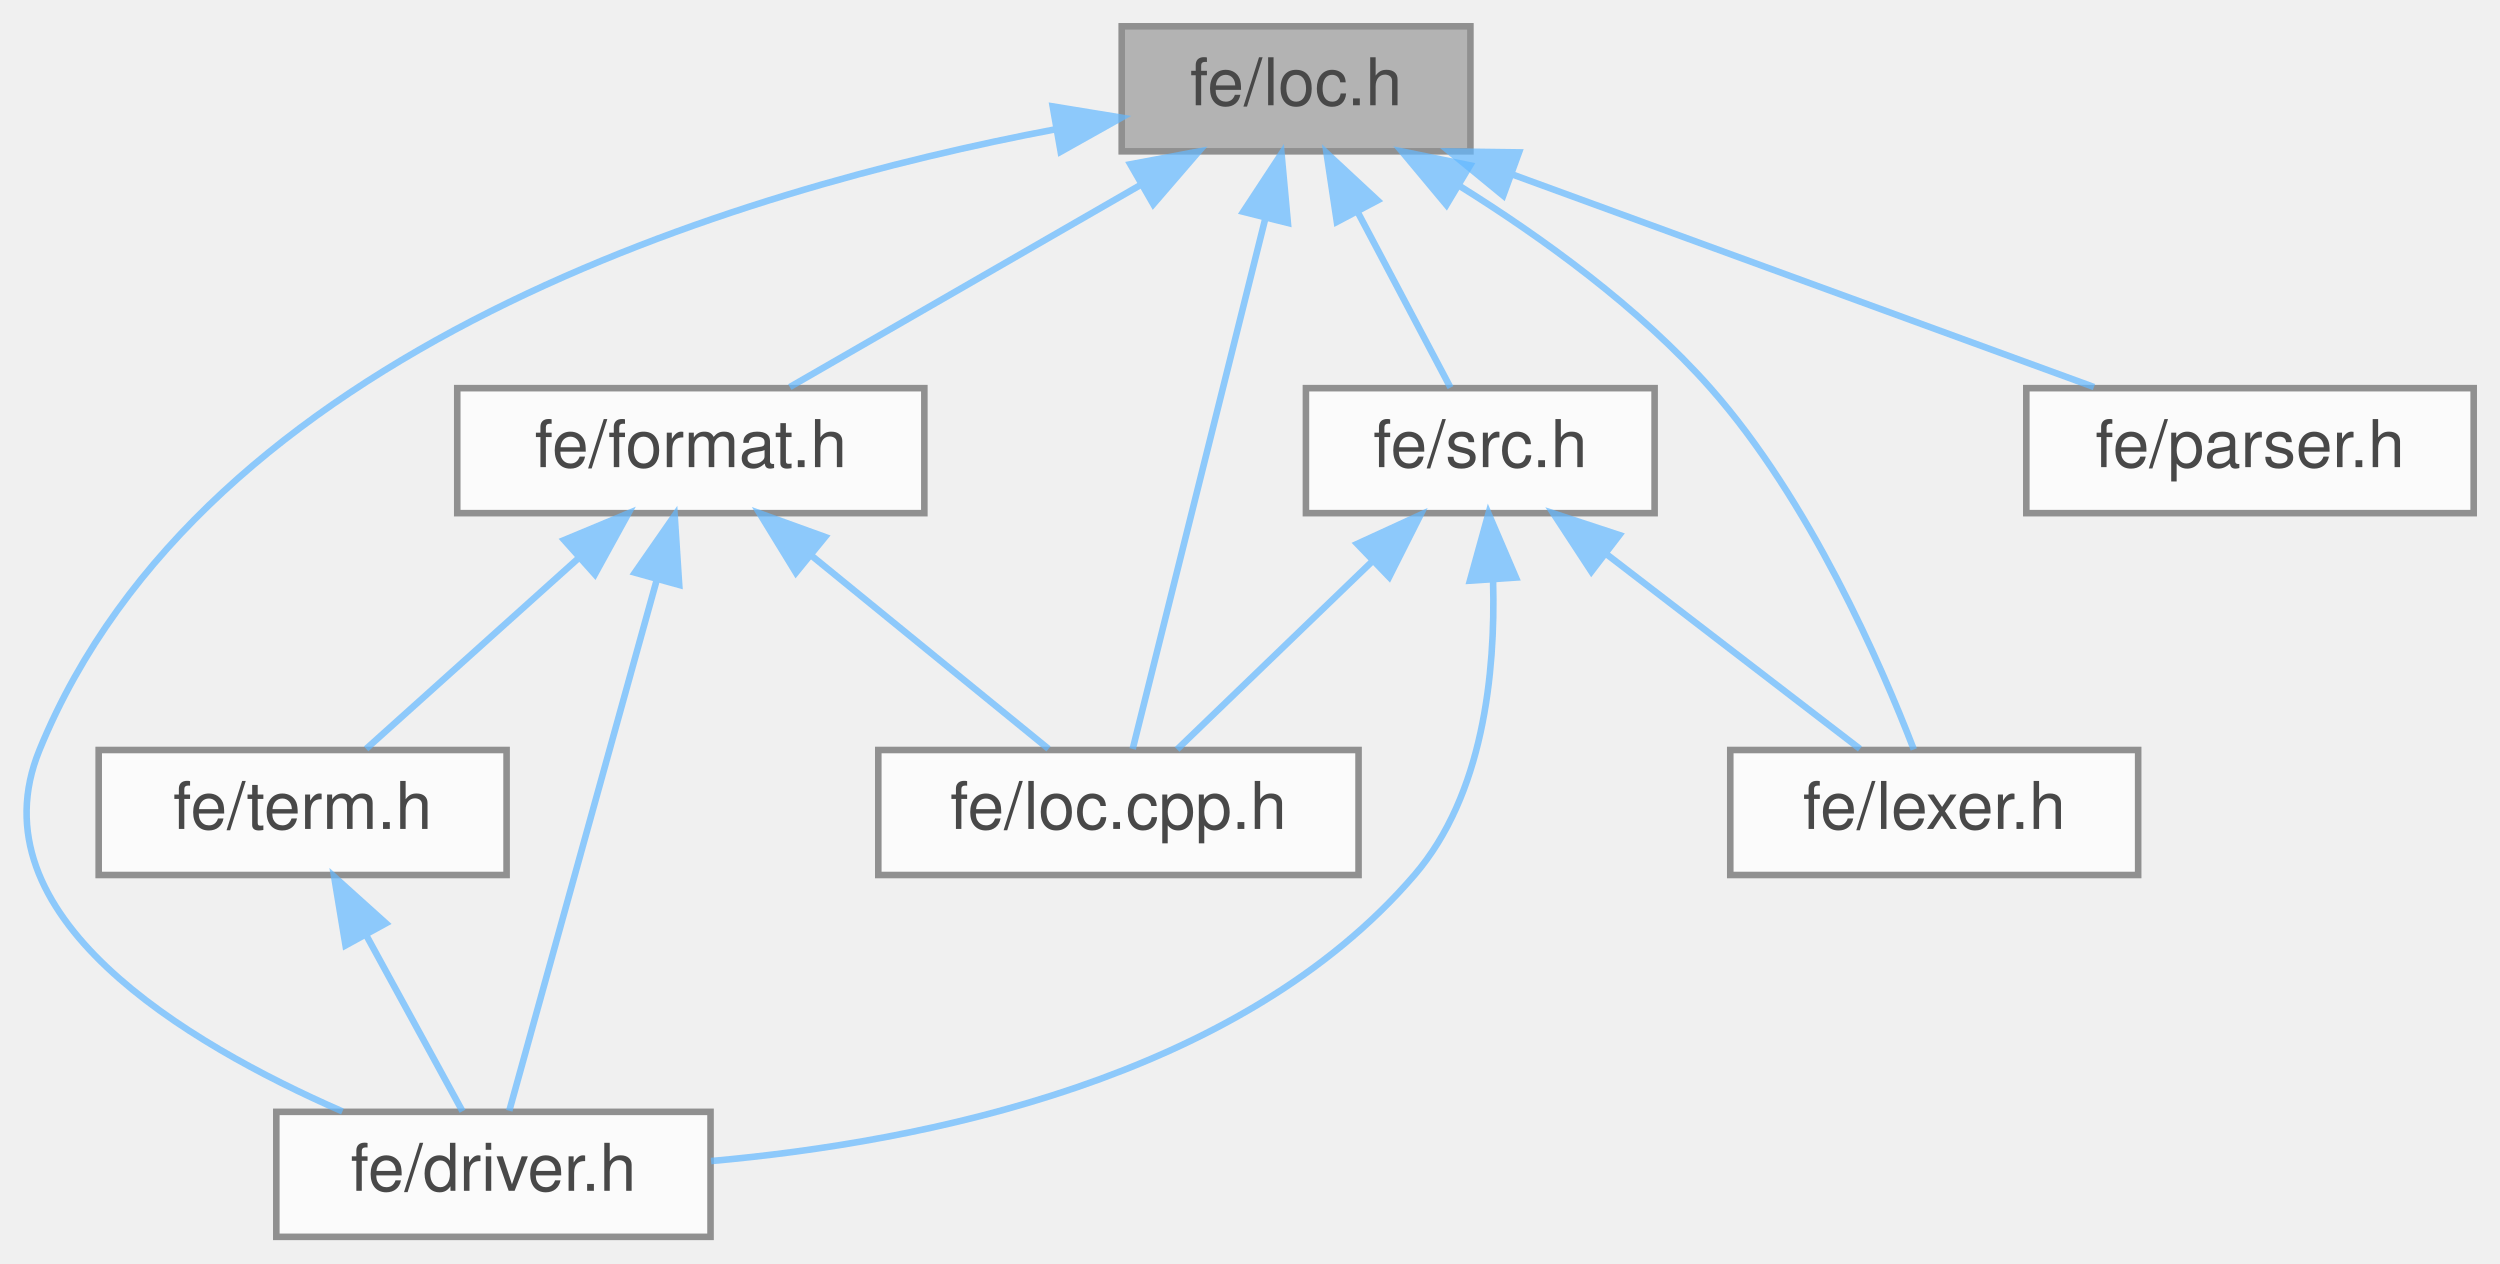
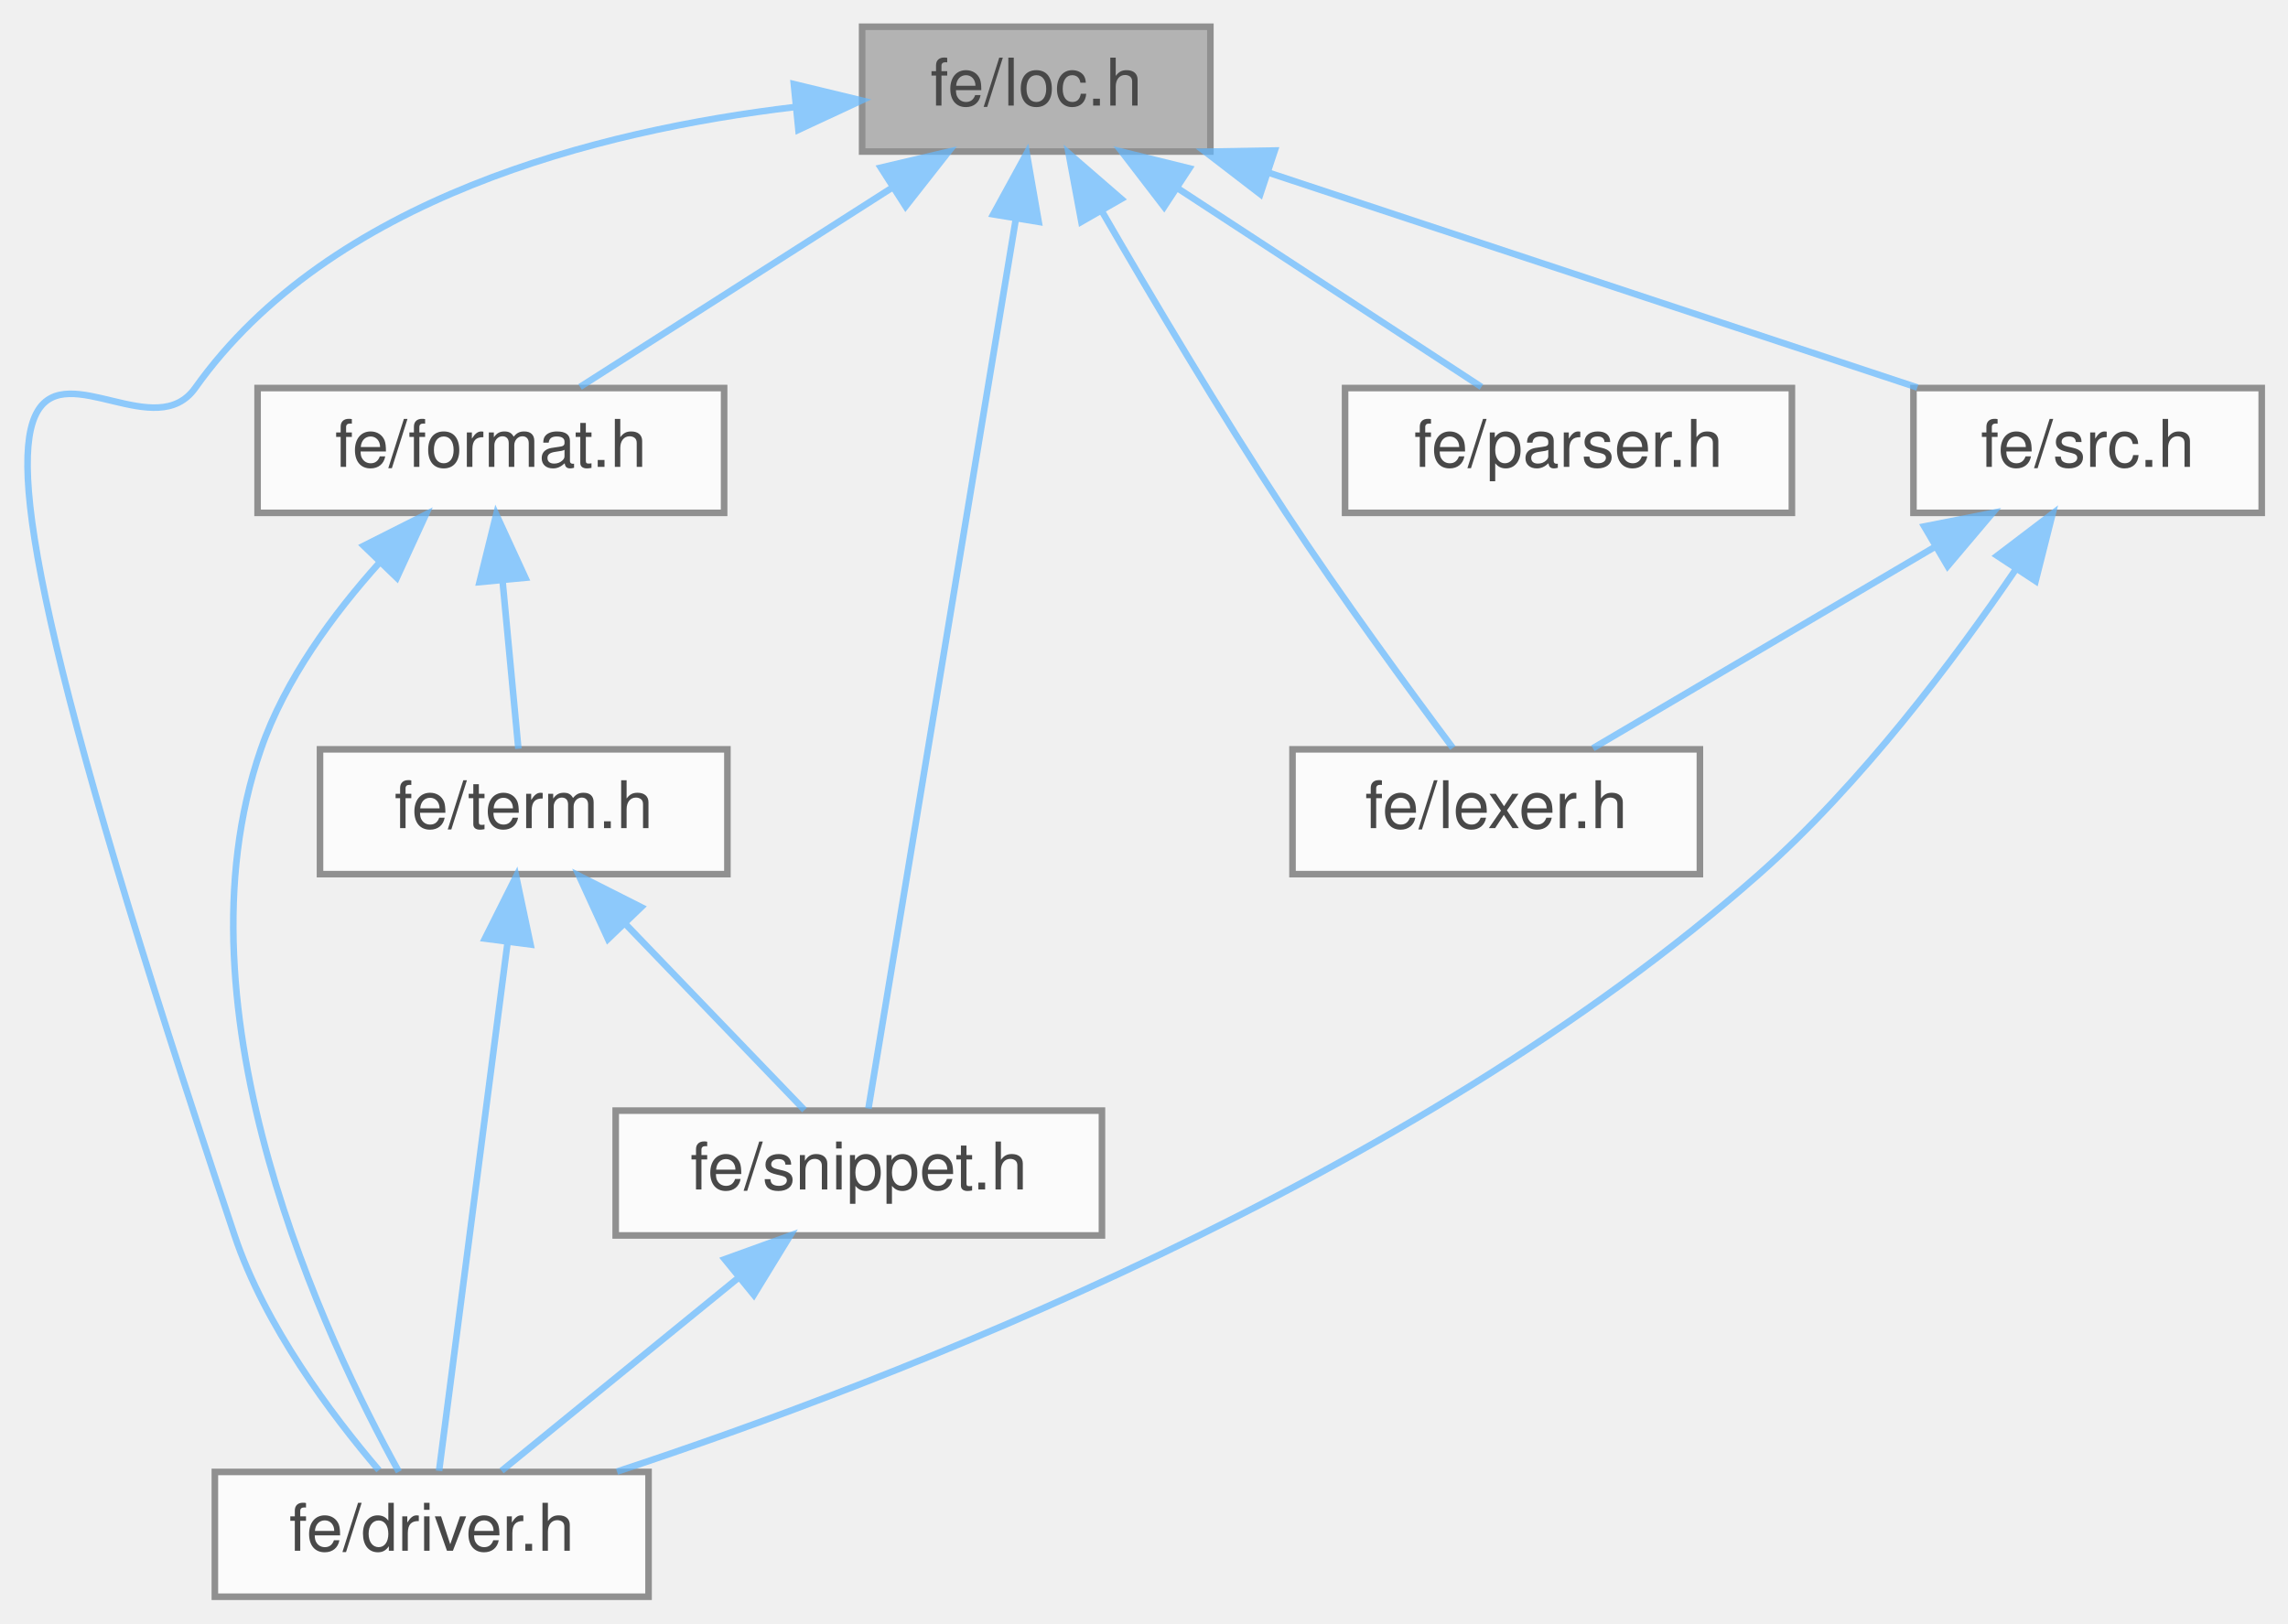
- <svg xmlns="http://www.w3.org/2000/svg" xmlns:xlink="http://www.w3.org/1999/xlink" width="380pt" height="192pt" viewBox="0.00 0.00 380.00 192.00">
+ <svg xmlns="http://www.w3.org/2000/svg" xmlns:xlink="http://www.w3.org/1999/xlink" width="348pt" height="247pt" viewBox="0.00 0.00 348.20 247.00">
  <svg id="main" version="1.1" xml:space="preserve">
    <style type="text/css">
.node, .edge {opacity: 0.7;}
.node.selected, .edge.selected {opacity: 1;}
.edge:hover path { stroke: red; }
.edge:hover polygon { stroke: red; fill: red; }
</style>
    <svg id="graph" class="graph">
-       <g id="graph0" class="graph" transform="scale(1 1) rotate(0) translate(4 188)">
+       <g id="graph0" class="graph" transform="scale(1 1) rotate(0) translate(4 243)">
        <g id="Node000001" class="node">
          <g id="a_Node000001">
            <a xlink:title=" ">
-               <polygon fill="#999999" stroke="#666666" points="219.5,-184 166.5,-184 166.5,-165 219.5,-165 219.5,-184" />
-               <text text-anchor="middle" x="193" y="-172" font-family="Helvetica,sans-Serif" font-size="10.00">fe/loc.h</text>
+               <polygon fill="#999999" stroke="#666666" points="180.2,-239 127.2,-239 127.2,-220 180.2,-220 180.2,-239" />
+               <text text-anchor="middle" x="153.7" y="-227" font-family="Helvetica,sans-Serif" font-size="10.00">fe/loc.h</text>
            </a>
          </g>
        </g>
        <g id="Node000002" class="node">
          <g id="a_Node000002">
            <a xlink:href="driver_8h.html" target="_top" xlink:title=" ">
-               <polygon fill="white" stroke="#666666" points="104,-19 38,-19 38,0 104,0 104,-19" />
-               <text text-anchor="middle" x="71" y="-7" font-family="Helvetica,sans-Serif" font-size="10.00">fe/driver.h</text>
+               <polygon fill="white" stroke="#666666" points="94.7,-19 28.7,-19 28.7,0 94.7,0 94.7,-19" />
+               <text text-anchor="middle" x="61.7" y="-7" font-family="Helvetica,sans-Serif" font-size="10.00">fe/driver.h</text>
            </a>
          </g>
        </g>
        <g id="edge1_Node000001_Node000002" class="edge">
          <g id="a_edge1_Node000001_Node000002">
            <a xlink:title=" ">
-               <path fill="none" stroke="#63b8ff" d="M156.45,-168.35C108.35,-159.25 26.98,-135.1 2,-74 -8.29,-48.83 24.21,-29.48 48.05,-19.06" />
-               <polygon fill="#63b8ff" stroke="#63b8ff" points="156.01,-171.83 166.46,-170.12 157.22,-164.94 156.01,-171.83" />
+               <path fill="none" stroke="#63b8ff" d="M116.99,-226.78C86.97,-223.2 46.25,-212.9 25.7,-184 13.87,-167.36 -28.45,-234.19 31.7,-55 36.32,-41.22 46.45,-27.71 53.66,-19.26" />
+               <polygon fill="#63b8ff" stroke="#63b8ff" points="116.81,-230.27 127.11,-227.78 117.51,-223.31 116.81,-230.27" />
            </a>
          </g>
        </g>
        <g id="Node000003" class="node">
          <g id="a_Node000003">
            <a xlink:href="format_8h.html" target="_top" xlink:title=" ">
-               <polygon fill="white" stroke="#666666" points="136.5,-129 65.5,-129 65.5,-110 136.5,-110 136.5,-129" />
-               <text text-anchor="middle" x="101" y="-117" font-family="Helvetica,sans-Serif" font-size="10.00">fe/format.h</text>
+               <polygon fill="white" stroke="#666666" points="106.2,-184 35.2,-184 35.2,-165 106.2,-165 106.2,-184" />
+               <text text-anchor="middle" x="70.7" y="-172" font-family="Helvetica,sans-Serif" font-size="10.00">fe/format.h</text>
            </a>
          </g>
        </g>
        <g id="edge2_Node000001_Node000003" class="edge">
          <g id="a_edge2_Node000001_Node000003">
            <a xlink:title=" ">
-               <path fill="none" stroke="#63b8ff" d="M169.51,-159.97C152.69,-150.28 130.55,-137.52 116.05,-129.17" />
-               <polygon fill="#63b8ff" stroke="#63b8ff" points="167.81,-163.03 178.22,-164.98 171.3,-156.96 167.81,-163.03" />
+               <path fill="none" stroke="#63b8ff" d="M131.65,-214.42C116.59,-204.81 97.11,-192.37 84.28,-184.17" />
+               <polygon fill="#63b8ff" stroke="#63b8ff" points="130.05,-217.55 140.36,-219.98 133.82,-211.65 130.05,-217.55" />
            </a>
          </g>
        </g>
-         <g id="Node000004" class="node">
-           <g id="a_Node000004">
-             <a xlink:href="loc_8cpp_8h.html" target="_top" xlink:title=" ">
-               <polygon fill="white" stroke="#666666" points="202.5,-74 129.5,-74 129.5,-55 202.5,-55 202.5,-74" />
-               <text text-anchor="middle" x="166" y="-62" font-family="Helvetica,sans-Serif" font-size="10.00">fe/loc.cpp.h</text>
+         <g id="Node000005" class="node">
+           <g id="a_Node000005">
+             <a xlink:href="snippet_8h.html" target="_top" xlink:title=" ">
+               <polygon fill="white" stroke="#666666" points="163.7,-74 89.7,-74 89.7,-55 163.7,-55 163.7,-74" />
+               <text text-anchor="middle" x="126.7" y="-62" font-family="Helvetica,sans-Serif" font-size="10.00">fe/snippet.h</text>
            </a>
          </g>
        </g>
-         <g id="edge8_Node000001_Node000004" class="edge">
-           <g id="a_edge8_Node000001_Node000004">
+         <g id="edge10_Node000001_Node000005" class="edge">
+           <g id="a_edge10_Node000001_Node000005">
            <a xlink:title=" ">
-               <path fill="none" stroke="#63b8ff" d="M188.33,-154.8C182.43,-131.2 172.52,-91.58 168.17,-74.16" />
-               <polygon fill="#63b8ff" stroke="#63b8ff" points="184.97,-155.81 190.79,-164.66 191.76,-154.11 184.97,-155.81" />
+               <path fill="none" stroke="#63b8ff" d="M150.61,-209.83C144.78,-174.67 132.4,-99.9 128.16,-74.31" />
+               <polygon fill="#63b8ff" stroke="#63b8ff" points="147.16,-210.44 152.25,-219.74 154.07,-209.3 147.16,-210.44" />
            </a>
          </g>
        </g>
        <g id="Node000006" class="node">
          <g id="a_Node000006">
            <a xlink:href="lexer_8h.html" target="_top" xlink:title=" ">
-               <polygon fill="white" stroke="#666666" points="321,-74 259,-74 259,-55 321,-55 321,-74" />
-               <text text-anchor="middle" x="290" y="-62" font-family="Helvetica,sans-Serif" font-size="10.00">fe/lexer.h</text>
+               <polygon fill="white" stroke="#666666" points="254.7,-129 192.7,-129 192.7,-110 254.7,-110 254.7,-129" />
+               <text text-anchor="middle" x="223.7" y="-117" font-family="Helvetica,sans-Serif" font-size="10.00">fe/lexer.h</text>
            </a>
          </g>
        </g>
-         <g id="edge7_Node000001_Node000006" class="edge">
-           <g id="a_edge7_Node000001_Node000006">
+         <g id="edge8_Node000001_Node000006" class="edge">
+           <g id="a_edge8_Node000001_Node000006">
            <a xlink:title=" ">
-               <path fill="none" stroke="#63b8ff" d="M217.73,-159.81C230.29,-151.98 245.16,-141.27 256,-129 271.07,-111.95 281.9,-87.05 286.9,-74.08" />
-               <polygon fill="#63b8ff" stroke="#63b8ff" points="215.86,-156.85 209.07,-164.99 219.45,-162.86 215.86,-156.85" />
+               <path fill="none" stroke="#63b8ff" d="M163.66,-210.97C171.11,-198.08 181.69,-180.23 191.7,-165 200.06,-152.28 210.47,-138.07 217.1,-129.21" />
+               <polygon fill="#63b8ff" stroke="#63b8ff" points="160.57,-209.31 158.63,-219.73 166.64,-212.79 160.57,-209.31" />
            </a>
          </g>
        </g>
        <g id="Node000007" class="node">
          <g id="a_Node000007">
            <a xlink:href="parser_8h.html" target="_top" xlink:title=" ">
-               <polygon fill="white" stroke="#666666" points="372,-129 304,-129 304,-110 372,-110 372,-129" />
-               <text text-anchor="middle" x="338" y="-117" font-family="Helvetica,sans-Serif" font-size="10.00">fe/parser.h</text>
+               <polygon fill="white" stroke="#666666" points="268.7,-184 200.7,-184 200.7,-165 268.7,-165 268.7,-184" />
+               <text text-anchor="middle" x="234.7" y="-172" font-family="Helvetica,sans-Serif" font-size="10.00">fe/parser.h</text>
            </a>
          </g>
        </g>
        <g id="edge9_Node000001_Node000007" class="edge">
          <g id="a_edge9_Node000001_Node000007">
            <a xlink:title=" ">
-               <path fill="none" stroke="#63b8ff" d="M225.69,-161.55C252.62,-151.71 290.17,-137.98 314.28,-129.17" />
-               <polygon fill="#63b8ff" stroke="#63b8ff" points="224.49,-158.26 216.3,-164.98 226.89,-164.84 224.49,-158.26" />
+               <path fill="none" stroke="#63b8ff" d="M175.21,-214.42C189.91,-204.81 208.92,-192.37 221.45,-184.17" />
+               <polygon fill="#63b8ff" stroke="#63b8ff" points="173.16,-211.58 166.71,-219.98 177,-217.44 173.16,-211.58" />
            </a>
          </g>
        </g>
        <g id="Node000008" class="node">
          <g id="a_Node000008">
            <a xlink:href="src_8h.html" target="_top" xlink:title=" ">
-               <polygon fill="white" stroke="#666666" points="247.5,-129 194.5,-129 194.5,-110 247.5,-110 247.5,-129" />
-               <text text-anchor="middle" x="221" y="-117" font-family="Helvetica,sans-Serif" font-size="10.00">fe/src.h</text>
+               <polygon fill="white" stroke="#666666" points="340.2,-184 287.2,-184 287.2,-165 340.2,-165 340.2,-184" />
+               <text text-anchor="middle" x="313.7" y="-172" font-family="Helvetica,sans-Serif" font-size="10.00">fe/src.h</text>
            </a>
          </g>
        </g>
-         <g id="edge10_Node000001_Node000008" class="edge">
-           <g id="a_edge10_Node000001_Node000008">
+         <g id="edge11_Node000001_Node000008" class="edge">
+           <g id="a_edge11_Node000001_Node000008">
            <a xlink:title=" ">
-               <path fill="none" stroke="#63b8ff" d="M202.34,-155.82C207.1,-146.82 212.66,-136.29 216.47,-129.09" />
-               <polygon fill="#63b8ff" stroke="#63b8ff" points="199.2,-154.27 197.63,-164.75 205.39,-157.54 199.2,-154.27" />
+               <path fill="none" stroke="#63b8ff" d="M189.02,-216.8C218.88,-206.91 260.97,-192.97 287.79,-184.08" />
+               <polygon fill="#63b8ff" stroke="#63b8ff" points="187.8,-213.52 179.4,-219.98 190,-220.16 187.8,-213.52" />
            </a>
          </g>
        </g>
        <g id="edge3_Node000003_Node000002" class="edge">
          <g id="a_edge3_Node000003_Node000002">
            <a xlink:title=" ">
-               <path fill="none" stroke="#63b8ff" d="M95.81,-99.8C89.25,-76.2 78.25,-36.58 73.41,-19.16" />
-               <polygon fill="#63b8ff" stroke="#63b8ff" points="92.5,-100.96 98.55,-109.66 99.24,-99.09 92.5,-100.96" />
+               <path fill="none" stroke="#63b8ff" d="M53.78,-157.45C46.74,-149.62 39.37,-139.62 35.7,-129 21.85,-88.99 45.78,-38.76 56.7,-19.02" />
+               <polygon fill="#63b8ff" stroke="#63b8ff" points="51.35,-159.98 60.81,-164.75 56.39,-155.12 51.35,-159.98" />
+             </a>
+           </g>
+         </g>
+         <g id="Node000004" class="node">
+           <g id="a_Node000004">
+             <a xlink:href="term_8h.html" target="_top" xlink:title=" ">
+               <polygon fill="white" stroke="#666666" points="106.7,-129 44.7,-129 44.7,-110 106.7,-110 106.7,-129" />
+               <text text-anchor="middle" x="75.7" y="-117" font-family="Helvetica,sans-Serif" font-size="10.00">fe/term.h</text>
            </a>
          </g>
        </g>
        <g id="edge4_Node000003_Node000004" class="edge">
          <g id="a_edge4_Node000003_Node000004">
            <a xlink:title=" ">
-               <path fill="none" stroke="#63b8ff" d="M119.28,-103.6C130.92,-94.11 145.6,-82.13 155.37,-74.17" />
-               <polygon fill="#63b8ff" stroke="#63b8ff" points="116.98,-100.95 111.45,-109.98 121.41,-106.38 116.98,-100.95" />
+               <path fill="none" stroke="#63b8ff" d="M72.48,-154.66C73.3,-145.93 74.24,-135.99 74.89,-129.09" />
+               <polygon fill="#63b8ff" stroke="#63b8ff" points="68.98,-154.46 71.52,-164.75 75.95,-155.12 68.98,-154.46" />
            </a>
          </g>
        </g>
-         <g id="Node000005" class="node">
-           <g id="a_Node000005">
-             <a xlink:href="term_8h.html" target="_top" xlink:title=" ">
-               <polygon fill="white" stroke="#666666" points="73,-74 11,-74 11,-55 73,-55 73,-74" />
-               <text text-anchor="middle" x="42" y="-62" font-family="Helvetica,sans-Serif" font-size="10.00">fe/term.h</text>
+         <g id="edge5_Node000004_Node000002" class="edge">
+           <g id="a_edge5_Node000004_Node000002">
+             <a xlink:title=" ">
+               <path fill="none" stroke="#63b8ff" d="M73.23,-99.48C70.17,-75.84 65.07,-36.5 62.82,-19.16" />
+               <polygon fill="#63b8ff" stroke="#63b8ff" points="69.8,-100.19 74.55,-109.66 76.74,-99.29 69.8,-100.19" />
            </a>
          </g>
        </g>
-         <g id="edge5_Node000003_Node000005" class="edge">
-           <g id="a_edge5_Node000003_Node000005">
+         <g id="edge6_Node000004_Node000005" class="edge">
+           <g id="a_edge6_Node000004_Node000005">
            <a xlink:title=" ">
-               <path fill="none" stroke="#63b8ff" d="M83.8,-103.04C73.33,-93.64 60.35,-81.98 51.65,-74.17" />
-               <polygon fill="#63b8ff" stroke="#63b8ff" points="81.75,-105.91 91.52,-109.98 86.42,-100.7 81.75,-105.91" />
+               <path fill="none" stroke="#63b8ff" d="M91.08,-102.52C100.06,-93.18 111.06,-81.75 118.43,-74.09" />
+               <polygon fill="#63b8ff" stroke="#63b8ff" points="88.53,-100.12 84.12,-109.75 93.58,-104.97 88.53,-100.12" />
            </a>
          </g>
        </g>
-         <g id="edge6_Node000005_Node000002" class="edge">
-           <g id="a_edge6_Node000005_Node000002">
+         <g id="edge7_Node000005_Node000002" class="edge">
+           <g id="a_edge7_Node000005_Node000002">
            <a xlink:title=" ">
-               <path fill="none" stroke="#63b8ff" d="M51.68,-45.82C56.6,-36.82 62.36,-26.29 66.3,-19.09" />
-               <polygon fill="#63b8ff" stroke="#63b8ff" points="48.52,-44.3 46.79,-54.75 54.66,-47.66 48.52,-44.3" />
+               <path fill="none" stroke="#63b8ff" d="M108.43,-48.6C96.78,-39.11 82.1,-27.13 72.33,-19.17" />
+               <polygon fill="#63b8ff" stroke="#63b8ff" points="106.29,-51.38 116.25,-54.98 110.72,-45.95 106.29,-51.38" />
            </a>
          </g>
        </g>
-         <g id="edge11_Node000008_Node000002" class="edge">
-           <g id="a_edge11_Node000008_Node000002">
+         <g id="edge12_Node000008_Node000002" class="edge">
+           <g id="a_edge12_Node000008_Node000002">
            <a xlink:title=" ">
-               <path fill="none" stroke="#63b8ff" d="M222.95,-99.6C223.32,-85.69 221.46,-67.17 211,-55 184.42,-24.04 136.37,-14.4 104.08,-11.52" />
-               <polygon fill="#63b8ff" stroke="#63b8ff" points="219.43,-99.74 222.25,-109.95 226.42,-100.21 219.43,-99.74" />
+               <path fill="none" stroke="#63b8ff" d="M302.8,-156.44C293.52,-142.79 279.25,-123.74 263.7,-110 210.68,-63.15 131.65,-32.81 89.9,-19.05" />
+               <polygon fill="#63b8ff" stroke="#63b8ff" points="299.94,-158.47 308.38,-164.89 305.79,-154.62 299.94,-158.47" />
            </a>
          </g>
        </g>
-         <g id="edge13_Node000008_Node000004" class="edge">
-           <g id="a_edge13_Node000008_Node000004">
+         <g id="edge13_Node000008_Node000006" class="edge">
+           <g id="a_edge13_Node000008_Node000006">
            <a xlink:title=" ">
-               <path fill="none" stroke="#63b8ff" d="M204.71,-102.8C194.96,-93.41 182.95,-81.83 174.92,-74.09" />
-               <polygon fill="#63b8ff" stroke="#63b8ff" points="202.29,-105.33 211.92,-109.75 207.15,-100.29 202.29,-105.33" />
-             </a>
-           </g>
-         </g>
-         <g id="edge12_Node000008_Node000006" class="edge">
-           <g id="a_edge12_Node000008_Node000006">
-             <a xlink:title=" ">
-               <path fill="none" stroke="#63b8ff" d="M240.04,-103.88C252.46,-94.34 268.25,-82.21 278.71,-74.17" />
-               <polygon fill="#63b8ff" stroke="#63b8ff" points="237.89,-101.12 232.09,-109.98 242.15,-106.67 237.89,-101.12" />
+               <path fill="none" stroke="#63b8ff" d="M290.26,-159.7C273.86,-150.04 252.47,-137.44 238.42,-129.17" />
+               <polygon fill="#63b8ff" stroke="#63b8ff" points="288.85,-162.93 299.24,-164.98 292.4,-156.89 288.85,-162.93" />
            </a>
          </g>
        </g>
      </g>
    </svg>
  </svg>
  <style type="text/css">

[data-mouse-over-selected='false'] { opacity: 0.7; }
[data-mouse-over-selected='true']  { opacity: 1.0; }

</style>
</svg>
